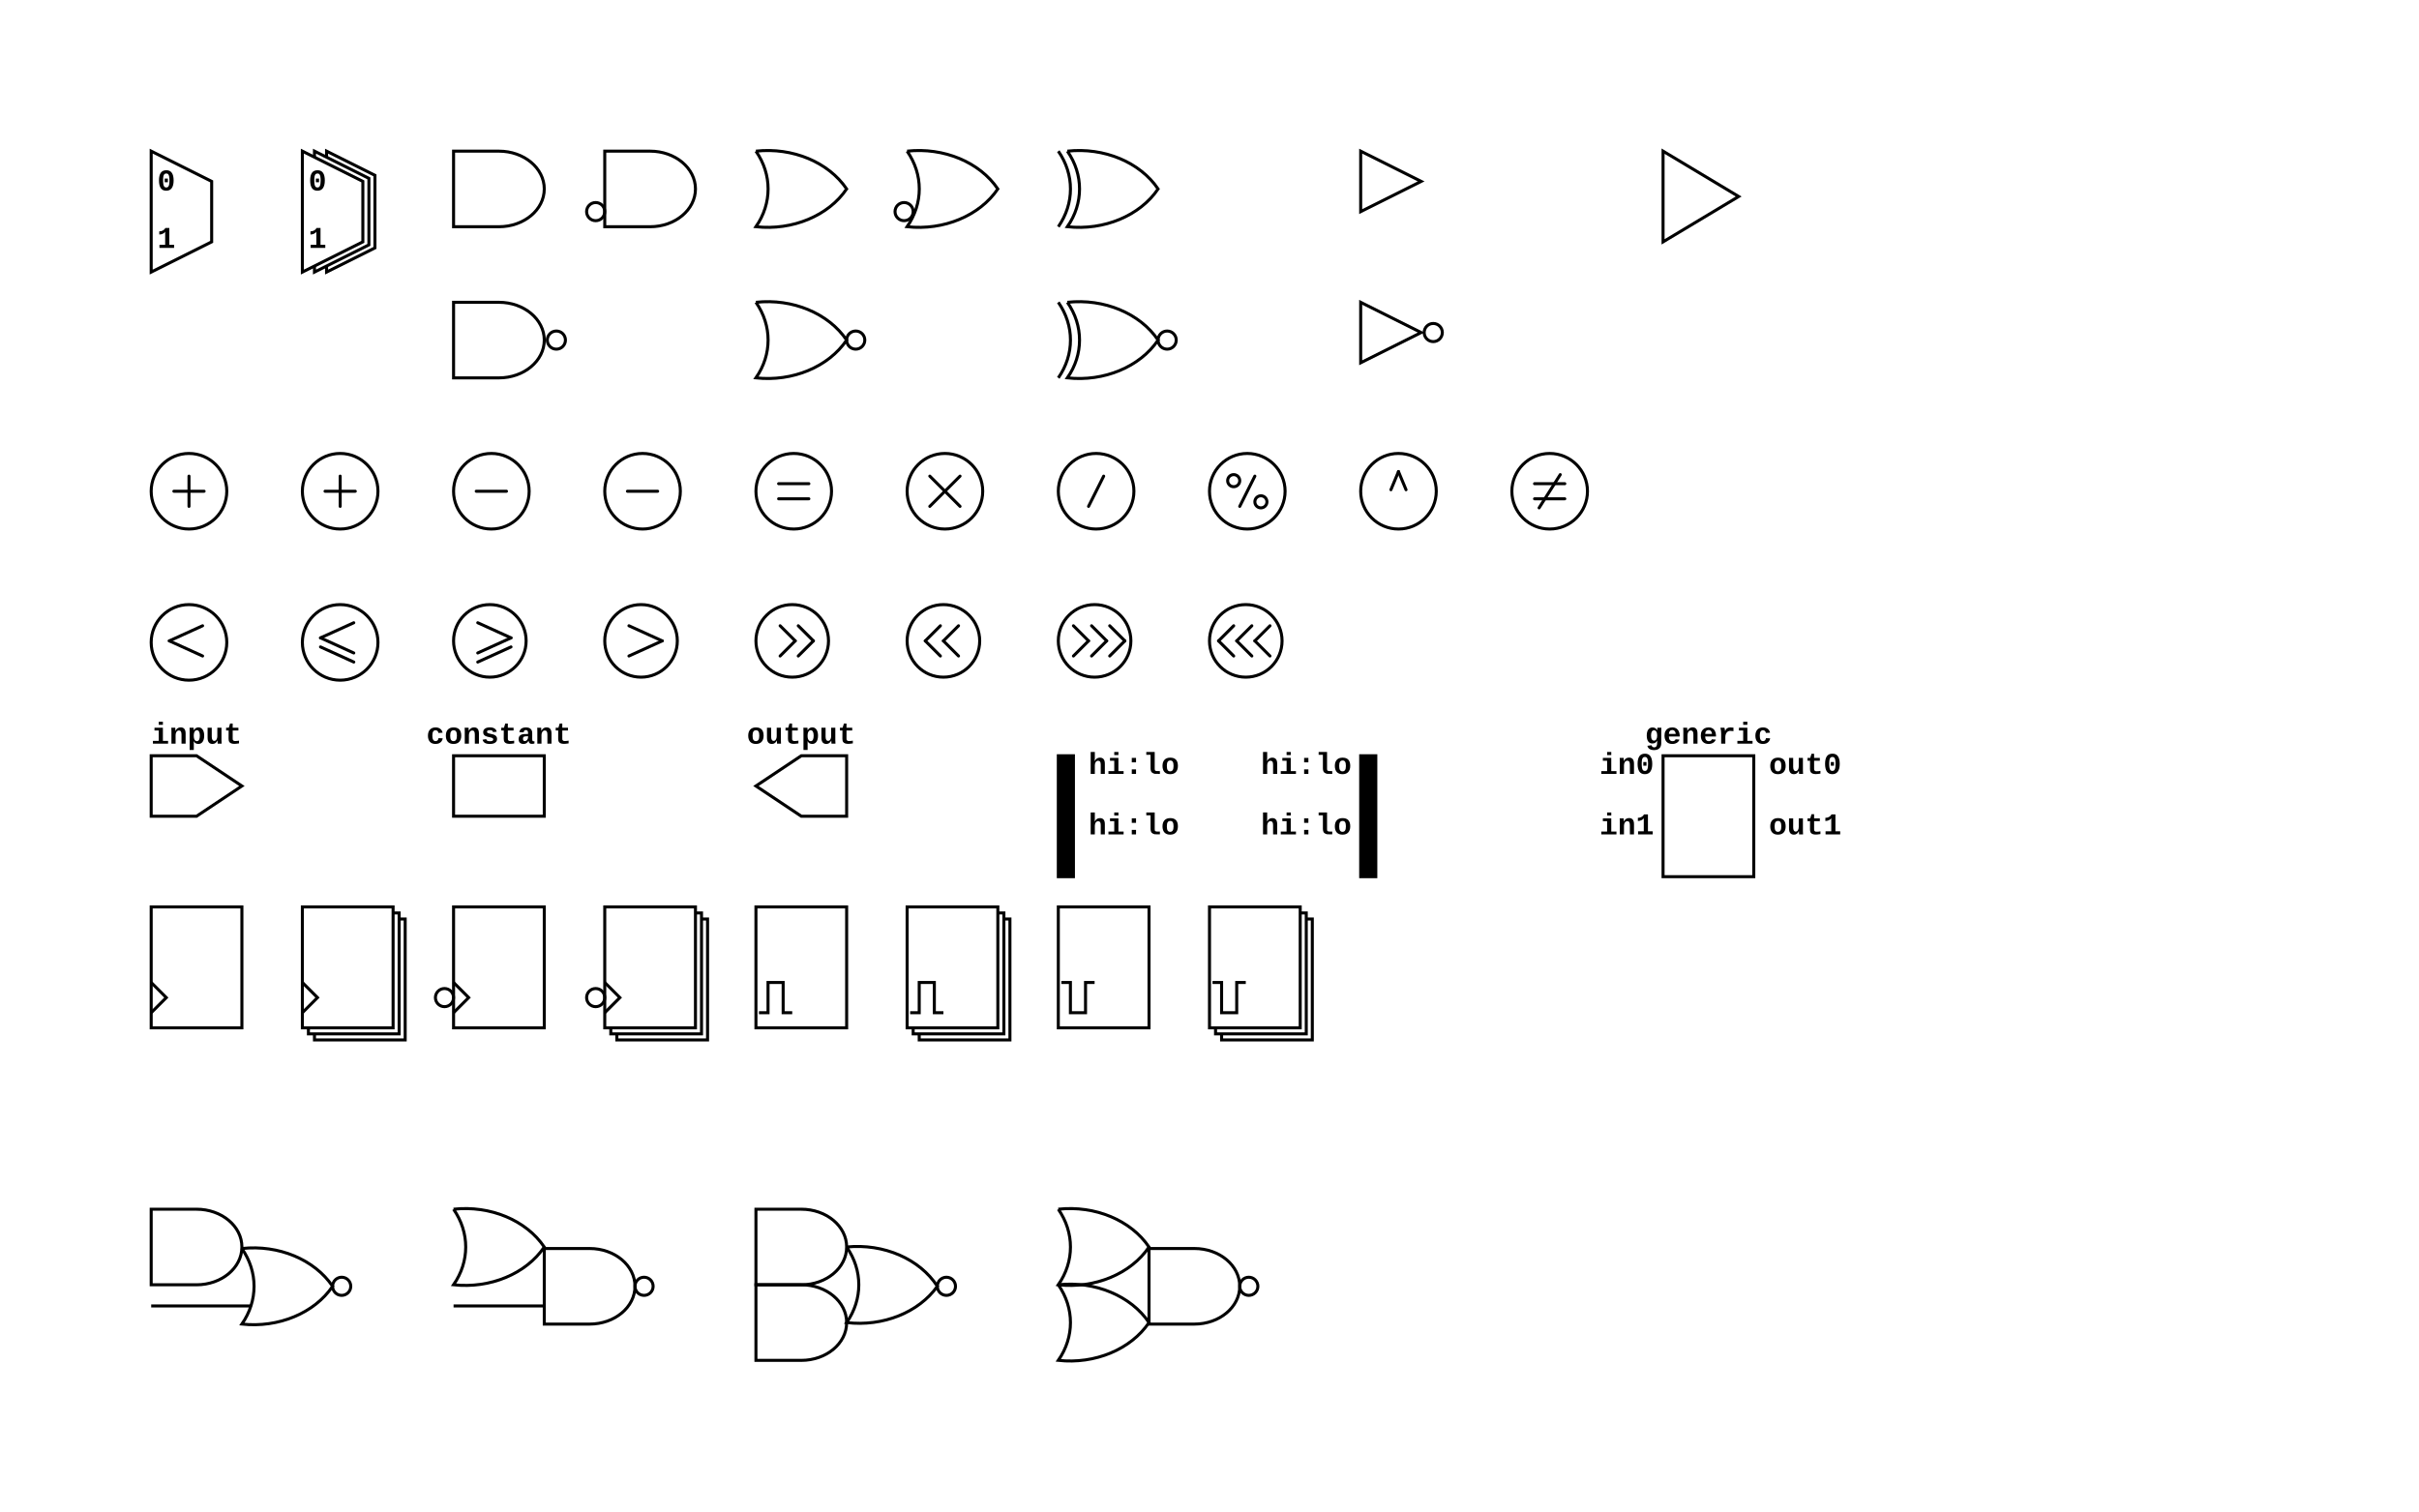
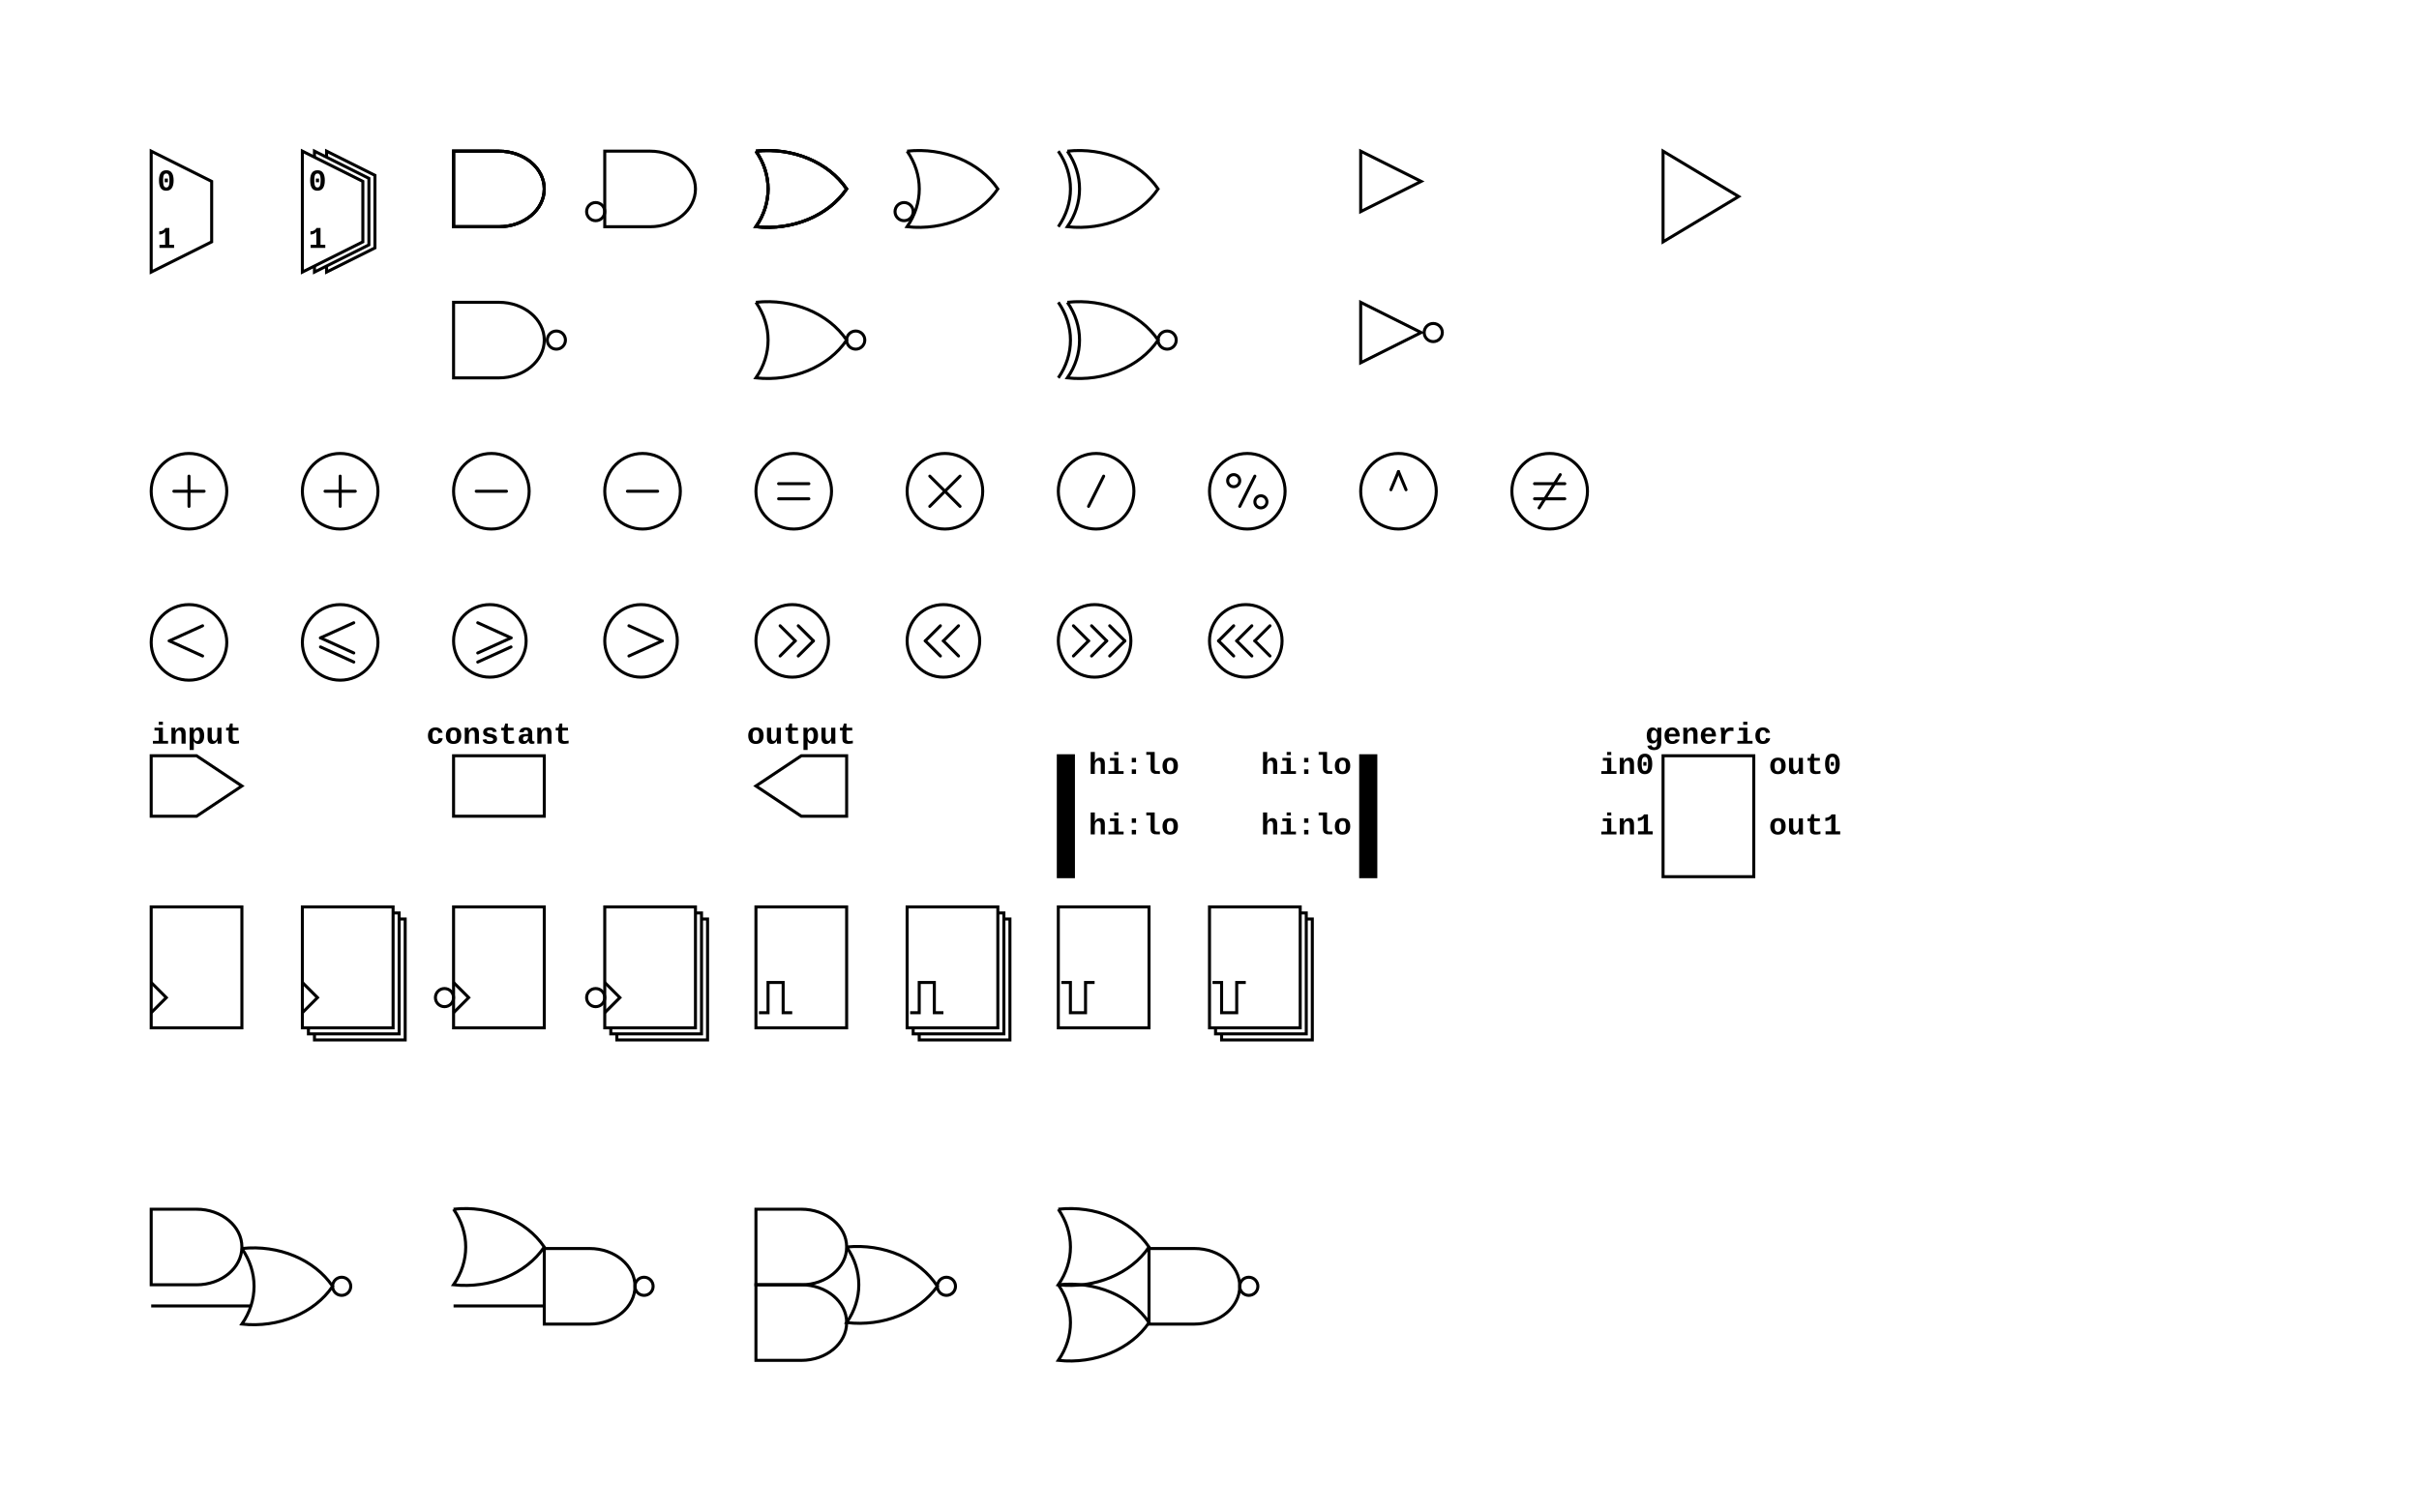
<svg xmlns="http://www.w3.org/2000/svg" xmlns:ns1="https://github.com/nturley/netlistsvg" width="800" height="500">
  <ns1:properties>
    <ns1:layoutEngine org.eclipse.elk.layered.spacing.nodeNodeBetweenLayers="10" org.eclipse.elk.spacing.nodeNode="10" org.eclipse.elk.alg.libavoid.crossingPenalty="100" />
    <ns1:low_priority_alias val="$dff" />
  </ns1:properties>
  <style>
svg {
  stroke:#000;
  fill:none;
}
text {
  fill:#000;
  stroke:none;
  font-size:10px;
  font-weight: bold;
  font-family: "Courier New", monospace;
}
line {
    stroke-linecap: round;
}
.nodelabel {
  text-anchor: middle;
}
.inputPortLabel {
  text-anchor: end;
}
.splitjoinBody {
  fill:#000;
}
</style>
  <g ns1:type="mux" transform="translate(50, 50)" ns1:width="20" ns1:height="40">
    <ns1:alias val="$pmux" />
    <ns1:alias val="$mux" />
    <ns1:alias val="$_MUX_" />
    <path d="M0,0 L20,10 L20,30 L0,40 Z" class="$cell_id" />
    <text x="5" y="32" class="nodelabel $cell_id" ns1:attribute="">1</text>
    <text x="5" y="13" class="nodelabel $cell_id" ns1:attribute="">0</text>
    <g ns1:x="0" ns1:y="10" ns1:pid="A" />
    <g ns1:x="0" ns1:y="30" ns1:pid="B" />
    <g ns1:x="10" ns1:y="35" ns1:pid="S" />
    <g ns1:x="20" ns1:y="20" ns1:pid="Y" />
  </g>
  <g ns1:type="mux-bus" transform="translate(100, 50)" ns1:width="24" ns1:height="40">
    <ns1:alias val="$pmux-bus" />
    <ns1:alias val="$mux-bus" />
    <ns1:alias val="$_MUX_-bus" />
    <path d="M0,0 L20,10 L20,30 L0,40 Z" class="$cell_id" />
    <path d="M4,2 L4,0 L22,9 L22,31 L4,40 L4,38" class="$cell_id" />
    <path d="M8,2 L8,0 L24,8 L24,32 L8,40 L8,38" class="$cell_id" />
    <text x="5" y="32" class="nodelabel $cell_id" ns1:attribute="">1</text>
    <text x="5" y="13" class="nodelabel $cell_id" ns1:attribute="">0</text>
    <g ns1:x="-1" ns1:y="10" ns1:pid="A" />
    <g ns1:x="-1" ns1:y="30" ns1:pid="B" />
    <g ns1:x="12" ns1:y="38" ns1:pid="S" />
    <g ns1:x="24.5" ns1:y="20" ns1:pid="Y" />
  </g>
  <g ns1:type="and" transform="translate(150,50)" ns1:width="30" ns1:height="25">
    <ns1:alias val="$and" />
    <ns1:alias val="$logic_and" />
    <ns1:alias val="$_AND_" />
    <ns1:alias val="$reduce_and" />
+     <ns1:alias val="AND" />
    <path d="M0,0 L0,25 L15,25 A15 12.5 0 0 0 15,0 Z" class="$cell_id" />
    <g ns1:x="0" ns1:y="5" ns1:pid="A" />
    <g ns1:x="0" ns1:y="20" ns1:pid="B" />
+     <g ns1:x="30" ns1:y="12.5" ns1:pid="Y" />
+   </g>
+   <g ns1:type="and3" transform="translate(150,50)" ns1:width="30" ns1:height="25">
+     <ns1:alias val="AND3" />
+     <path d="M0,0 L0,25 L15,25 A15 12.5 0 0 0 15,0 Z" class="$cell_id" />
+     <g ns1:x="0" ns1:y="5" ns1:pid="A" />
+     <g ns1:x="0" ns1:y="12.5" ns1:pid="B" />
+     <g ns1:x="0" ns1:y="20" ns1:pid="C" />
+     <g ns1:x="30" ns1:y="12.5" ns1:pid="Y" />
+   </g>
+   <g ns1:type="and4" transform="translate(150,50)" ns1:width="30" ns1:height="25">
+     <ns1:alias val="AND4" />
+     <path d="M0,0 L0,25 L15,25 A15 12.5 0 0 0 15,0 Z" class="$cell_id" />
+     <g ns1:x="0" ns1:y="5" ns1:pid="A" />
+     <g ns1:x="0" ns1:y="10" ns1:pid="B" />
+     <g ns1:x="0" ns1:y="15" ns1:pid="C" />
+     <g ns1:x="0" ns1:y="20" ns1:pid="D" />
    <g ns1:x="30" ns1:y="12.5" ns1:pid="Y" />
  </g>
  <g ns1:type="nand" transform="translate(150,100)" ns1:width="30" ns1:height="25">
    <ns1:alias val="$nand" />
    <ns1:alias val="$logic_nand" />
    <ns1:alias val="$_NAND_" />
+     <ns1:alias val="NAND" />
    <path d="M0,0 L0,25 L15,25 A15 12.5 0 0 0 15,0 Z" class="$cell_id" />
    <circle cx="34" cy="12.5" r="3" class="$cell_id" />
    <g ns1:x="0" ns1:y="5" ns1:pid="A" />
    <g ns1:x="0" ns1:y="20" ns1:pid="B" />
    <g ns1:x="36" ns1:y="12.5" ns1:pid="Y" />
  </g>
  <g ns1:type="andnot" transform="translate(200,50)" ns1:width="30" ns1:height="25">
    <ns1:alias val="$_ANDNOT_" />
    <path d="M0,0 L0,25 L15,25 A15 12.5 0 0 0 15,0 Z" class="$cell_id" />
    <circle cx="-3" cy="20" r="3" />
    <g ns1:x="0" ns1:y="5" ns1:pid="A" />
    <g ns1:x="-6" ns1:y="20" ns1:pid="B" />
    <g ns1:x="30" ns1:y="12.5" ns1:pid="Y" />
  </g>
  <g ns1:type="or" transform="translate(250,50)" ns1:width="30" ns1:height="25">
    <ns1:alias val="$or" />
    <ns1:alias val="$logic_or" />
    <ns1:alias val="$_OR_" />
    <ns1:alias val="$reduce_or" />
    <ns1:alias val="$reduce_bool" />
-     <path d="M0,0 A30 25 0 0 1 0,25 A30 25 0 0 0 30,12.5 A30 25 0 0 0 0,0" class="$cell_id" />
-     <g ns1:x="2" ns1:y="5" ns1:pid="A" />
-     <g ns1:x="2" ns1:y="20" ns1:pid="B" />
+     <ns1:alias val="OR" />
+     <path d="M0,0 A30 25 0 0 1 0,25 A30 25 0 0 0 30,12.5 A30 25 0 0 0 0,0" class="$cell_id" />
+     <g ns1:x="2" ns1:y="5" ns1:pid="A" />
+     <g ns1:x="2" ns1:y="20" ns1:pid="B" />
+     <g ns1:x="30" ns1:y="12.5" ns1:pid="Y" />
+   </g>
+   <g ns1:type="or3" transform="translate(250,50)" ns1:width="30" ns1:height="25">
+     <ns1:alias val="OR3" />
+     <path d="M0,0 A30 25 0 0 1 0,25 A30 25 0 0 0 30,12.5 A30 25 0 0 0 0,0" class="$cell_id" />
+     <g ns1:x="2" ns1:y="5" ns1:pid="A" />
+     <g ns1:x="2" ns1:y="12.5" ns1:pid="B" />
+     <g ns1:x="2" ns1:y="20" ns1:pid="C" />
+     <g ns1:x="30" ns1:y="12.5" ns1:pid="Y" />
+   </g>
+   <g ns1:type="or4" transform="translate(250,50)" ns1:width="30" ns1:height="25">
+     <ns1:alias val="OR4" />
+     <path d="M0,0 A30 25 0 0 1 0,25 A30 25 0 0 0 30,12.5 A30 25 0 0 0 0,0" class="$cell_id" />
+     <g ns1:x="2" ns1:y="5" ns1:pid="A" />
+     <g ns1:x="2" ns1:y="10" ns1:pid="B" />
+     <g ns1:x="2" ns1:y="15" ns1:pid="C" />
+     <g ns1:x="2" ns1:y="20" ns1:pid="D" />
    <g ns1:x="30" ns1:y="12.5" ns1:pid="Y" />
  </g>
  <g ns1:type="reduce_nor" transform="translate(250, 100)" ns1:width="33" ns1:height="25">
    <ns1:alias val="$nor" />
    <ns1:alias val="$reduce_nor" />
    <ns1:alias val="$_NOR_" />
    <ns1:alias val="$_ORNOT_" />
+     <ns1:alias val="NOR" />
    <path d="M0,0 A30 25 0 0 1 0,25 A30 25 0 0 0 30,12.5 A30 25 0 0 0 0,0" class="$cell_id" />
    <circle cx="33" cy="12.5" r="3" class="$cell_id" />
    <g ns1:x="2" ns1:y="5" ns1:pid="A" />
    <g ns1:x="2" ns1:y="20" ns1:pid="B" />
    <g ns1:x="36" ns1:y="12.5" ns1:pid="Y" />
  </g>
  <g ns1:type="ornot" transform="translate(300,50)" ns1:width="30" ns1:height="25">
    <ns1:alias val="$_ORNOT_" />
    <path d="M0,0 A30 25 0 0 1 0,25 A30 25 0 0 0 30,12.5 A30 25 0 0 0 0,0" class="$cell_id" />
    <circle cx="-1" cy="20" r="3" />
    <g ns1:x="2" ns1:y="5" ns1:pid="A" />
    <g ns1:x="-4" ns1:y="20" ns1:pid="B" />
    <g ns1:x="30" ns1:y="12.5" ns1:pid="Y" />
  </g>
  <g ns1:type="reduce_xor" transform="translate(350, 50)" ns1:width="33" ns1:height="25">
    <ns1:alias val="$xor" />
    <ns1:alias val="$reduce_xor" />
    <ns1:alias val="$_XOR_" />
+     <ns1:alias val="XOR" />
    <path d="M3,0 A30 25 0 0 1 3,25 A30 25 0 0 0 33,12.5 A30 25 0 0 0 3,0" class="$cell_id" />
    <path d="M0,0 A30 25 0 0 1 0,25" class="$cell_id" />
    <g ns1:x="2" ns1:y="5" ns1:pid="A" />
    <g ns1:x="2" ns1:y="20" ns1:pid="B" />
    <g ns1:x="33" ns1:y="12.5" ns1:pid="Y" />
  </g>
  <g ns1:type="reduce_nxor" transform="translate(350, 100)" ns1:width="33" ns1:height="25">
    <ns1:alias val="$xnor" />
    <ns1:alias val="$reduce_xnor" />
    <ns1:alias val="$_XNOR_" />
+     <ns1:alias val="XNOR" />
    <path d="M3,0 A30 25 0 0 1 3,25 A30 25 0 0 0 33,12.5 A30 25 0 0 0 3,0" class="$cell_id" />
    <path d="M0,0 A30 25 0 0 1 0,25" class="$cell_id" />
    <circle cx="36" cy="12.5" r="3" class="$cell_id" />
    <g ns1:x="2" ns1:y="5" ns1:pid="A" />
    <g ns1:x="2" ns1:y="20" ns1:pid="B" />
    <g ns1:x="38" ns1:y="12.5" ns1:pid="Y" />
  </g>
  <g ns1:type="tribuf" transform="translate(550, 50)" ns1:width="15" ns1:height="30">
    <ns1:alias val="$tribuf" />
    <ns1:alias val="$_TRIBUF_" />
    <ns1:alias val="tribuf-bus" />
    <ns1:alias val="$tribuf-bus" />
    <ns1:alias val="$_TRIBUF_-bus" />
    <path d="M0,0 L25,15 L0,30 Z" class="$cell_id" />
    <g ns1:x="0" ns1:y="15" ns1:pid="A" />
    <g ns1:x="11" ns1:y="6" ns1:pid="EN" />
    <g ns1:x="25" ns1:y="15" ns1:pid="Y" />
  </g>
  <g ns1:type="not" transform="translate(450,100)" ns1:width="30" ns1:height="20">
    <ns1:alias val="$_NOT_" />
    <ns1:alias val="$not" />
    <ns1:alias val="$logic_not" />
+     <ns1:alias val="NOT" />
    <path d="M0,0 L0,20 L20,10 Z" class="$cell_id" />
    <circle cx="24" cy="10" r="3" class="$cell_id" />
    <g ns1:x="-1" ns1:y="10" ns1:pid="A" />
    <g ns1:x="27" ns1:y="10" ns1:pid="Y" />
  </g>
  <g ns1:type="buf" transform="translate(450,50)" ns1:width="30" ns1:height="20">
    <ns1:alias val="$_BUF_" />
+     <ns1:alias val="BUF" />
    <path d="M0,0 L0,20 L20,10 Z" class="$cell_id" />
    <g ns1:x="0" ns1:y="10" ns1:pid="A" />
    <g ns1:x="20" ns1:y="10" ns1:pid="Y" />
  </g>
  <g ns1:type="add" transform="translate(50, 150)" ns1:width="25" ns1:height="25">
    <ns1:alias val="$add" />
    <circle r="12.5" cx="12.5" cy="12.5" class="$cell_id" />
    <line x1="7.5" x2="17.5" y1="12.5" y2="12.5" class="$cell_id" />
    <line x1="12.5" x2="12.5" y1="7.5" y2="17.5" class="$cell_id" />
    <g ns1:x="2" ns1:y="5" ns1:pid="A" />
    <g ns1:x="2" ns1:y="20" ns1:pid="B" />
    <g ns1:x="26" ns1:y="12.5" ns1:pid="Y" />
  </g>
  <g ns1:type="pos" transform="translate(100, 150)" ns1:width="25" ns1:height="25">
    <ns1:alias val="$pos" />
    <circle r="12.5" cx="12.5" cy="12.5" class="$cell_id" />
    <line x1="7.5" x2="17.5" y1="12.5" y2="12.5" class="$cell_id" />
    <line x1="12.5" x2="12.5" y1="7.5" y2="17.5" class="$cell_id" />
    <g ns1:x="-1" ns1:y="12.5" ns1:pid="A" />
    <g ns1:x="26" ns1:y="12.5" ns1:pid="Y" />
  </g>
  <g ns1:type="sub" transform="translate(150,150)" ns1:width="25" ns1:height="25">
    <ns1:alias val="$sub" />
    <circle r="12.5" cx="12.5" cy="12.5" class="$cell_id" />
    <line x1="7.5" x2="17.5" y1="12.5" y2="12.5" class="$cell_id" />
    <g ns1:x="2" ns1:y="5" ns1:pid="A" />
    <g ns1:x="2" ns1:y="20" ns1:pid="B" />
    <g ns1:x="25" ns1:y="12.5" ns1:pid="Y" />
  </g>
  <g ns1:type="neg" transform="translate(200,150)" ns1:width="25" ns1:height="25">
    <ns1:alias val="$neg" />
    <circle r="12.5" cx="12.5" cy="12.5" class="$cell_id" />
    <line x1="7.5" x2="17.5" y1="12.5" y2="12.5" class="$cell_id" />
    <g ns1:x="0" ns1:y="12.5" ns1:pid="A" />
    <g ns1:x="25" ns1:y="12.5" ns1:pid="Y" />
  </g>
  <g ns1:type="eq" transform="translate(250,150)" ns1:width="25" ns1:height="25">
    <ns1:alias val="$eq" />
    <ns1:alias val="$eqx" />
    <circle r="12.5" cx="12.5" cy="12.5" class="$cell_id" />
    <line x1="7.5" x2="17.5" y1="10" y2="10" class="$cell_id" />
    <line x1="7.5" x2="17.5" y1="15" y2="15" class="$cell_id" />
    <g ns1:x="2" ns1:y="5" ns1:pid="A" />
    <g ns1:x="2" ns1:y="20" ns1:pid="B" />
    <g ns1:x="25" ns1:y="12.5" ns1:pid="Y" />
  </g>
  <g ns1:type="mul" transform="translate(300, 150)" ns1:width="25" ns1:height="25">
    <ns1:alias val="$mul" />
    <circle r="12.5" cx="12.5" cy="12.5" class="$cell_id" />
    <line x1="7.5" x2="17.5" y1="7.5" y2="17.5" class="$cell_id" />
    <line x1="17.5" x2="7.5" y1="7.5" y2="17.5" class="$cell_id" />
    <g ns1:x="2" ns1:y="5" ns1:pid="A" />
    <g ns1:x="2" ns1:y="20" ns1:pid="B" />
    <g ns1:x="26" ns1:y="12.5" ns1:pid="Y" />
  </g>
  <g ns1:type="div" transform="translate(350, 150)" ns1:width="25" ns1:height="25">
    <ns1:alias val="$div" />
    <circle r="12.5" cx="12.5" cy="12.5" class="$cell_id" />
    <line x1="15" x2="10" y1="7.5" y2="17.5" class="$cell_id" />
    <g ns1:x="2" ns1:y="5" ns1:pid="A" />
    <g ns1:x="2" ns1:y="20" ns1:pid="B" />
    <g ns1:x="26" ns1:y="12.5" ns1:pid="Y" />
  </g>
  <g ns1:type="mod" transform="translate(400, 150)" ns1:width="25" ns1:height="25">
    <ns1:alias val="$mod" />
    <circle r="12.5" cx="12.5" cy="12.5" class="$cell_id" />
    <line x1="15" x2="10" y1="7.5" y2="17.5" class="$cell_id" />
    <circle r="2" cx="8" cy="9" class="$cell_id" />
    <circle r="2" cx="17" cy="16" class="$cell_id" />
    <g ns1:x="2" ns1:y="5" ns1:pid="A" />
    <g ns1:x="2" ns1:y="20" ns1:pid="B" />
    <g ns1:x="26" ns1:y="12.5" ns1:pid="Y" />
  </g>
  <g ns1:type="pow" transform="translate(450, 150)" ns1:width="25" ns1:height="25">
    <ns1:alias val="$pow" />
    <circle r="12.5" cx="12.5" cy="12.5" class="$cell_id" />
    <line x1="10" x2="12.5" y1="12" y2="6" class="$cell_id" />
    <line x1="15" x2="12.5" y1="12" y2="6" class="$cell_id" />
    <g ns1:x="2" ns1:y="5" ns1:pid="A" />
    <g ns1:x="2" ns1:y="20" ns1:pid="B" />
    <g ns1:x="26" ns1:y="12.5" ns1:pid="Y" />
  </g>
  <g ns1:type="ne" transform="translate(500,150)" ns1:width="25" ns1:height="25">
    <ns1:alias val="$ne" />
    <ns1:alias val="$nex" />
    <circle r="12.5" cx="12.5" cy="12.5" class="$cell_id" />
    <line x1="7.5" x2="17.5" y1="10" y2="10" class="$cell_id" />
    <line x1="7.5" x2="17.5" y1="15" y2="15" class="$cell_id" />
    <line x1="9" x2="16" y1="18" y2="7" class="$cell_id" />
    <g ns1:x="2" ns1:y="5" ns1:pid="A" />
    <g ns1:x="2" ns1:y="20" ns1:pid="B" />
    <g ns1:x="25" ns1:y="12.5" ns1:pid="Y" />
  </g>
  <g ns1:type="lt" transform="translate(50,200)" ns1:width="25" ns1:height="25">
    <ns1:alias val="$lt" />
    <circle r="12.5" cx="12.5" cy="12.5" class="$cell_id" />
    <line x1="6" x2="17" y1="12" y2="7" class="$cell_id" />
    <line x1="6" x2="17" y1="12" y2="17" class="$cell_id" />
    <g ns1:x="2" ns1:y="5" ns1:pid="A" />
    <g ns1:x="2" ns1:y="20" ns1:pid="B" />
    <g ns1:x="25" ns1:y="12.5" ns1:pid="Y" />
  </g>
  <g ns1:type="le" transform="translate(100,200)" ns1:width="25" ns1:height="25">
    <ns1:alias val="$le" />
    <circle r="12.5" cx="12.5" cy="12.5" class="$cell_id" />
    <line x1="6" x2="17" y1="11" y2="6" class="$cell_id" />
    <line x1="6" x2="17" y1="11" y2="16" class="$cell_id" />
    <line x1="6" x2="17" y1="14" y2="19" class="$cell_id" />
    <g ns1:x="2" ns1:y="5" ns1:pid="A" />
    <g ns1:x="2" ns1:y="20" ns1:pid="B" />
    <g ns1:x="25" ns1:y="12.5" ns1:pid="Y" />
  </g>
  <g ns1:type="ge" transform="translate(150,200)" ns1:width="25" ns1:height="25">
    <ns1:alias val="$ge" />
    <circle r="12" cx="12" cy="12" class="$cell_id" />
    <line x1="8" x2="19" y1="6" y2="11" class="$cell_id" />
    <line x1="8" x2="19" y1="16" y2="11" class="$cell_id" />
    <line x1="8" x2="19" y1="19" y2="14" class="$cell_id" />
    <g ns1:x="2" ns1:y="5" ns1:pid="A" />
    <g ns1:x="2" ns1:y="20" ns1:pid="B" />
    <g ns1:x="25" ns1:y="12.5" ns1:pid="Y" />
  </g>
  <g ns1:type="gt" transform="translate(200,200)" ns1:width="25" ns1:height="25">
    <ns1:alias val="$gt" />
    <circle r="12" cx="12" cy="12" class="$cell_id" />
    <line x1="8" x2="19" y1="7" y2="12" class="$cell_id" />
    <line x1="8" x2="19" y1="17" y2="12" class="$cell_id" />
    <g ns1:x="2" ns1:y="5" ns1:pid="A" />
    <g ns1:x="2" ns1:y="20" ns1:pid="B" />
    <g ns1:x="25" ns1:y="12.5" ns1:pid="Y" />
  </g>
  <g ns1:type="shr" transform="translate(250,200)" ns1:width="25" ns1:height="25">
    <ns1:alias val="$shr" />
    <circle r="12" cx="12" cy="12" class="$cell_id" />
    <line x1="8" x2="13" y1="7" y2="12" class="$cell_id" />
    <line x1="8" x2="13" y1="17" y2="12" class="$cell_id" />
    <line x1="14" x2="19" y1="7" y2="12" class="$cell_id" />
    <line x1="14" x2="19" y1="17" y2="12" class="$cell_id" />
    <g ns1:x="2" ns1:y="5" ns1:pid="A" />
    <g ns1:x="2" ns1:y="20" ns1:pid="B" />
    <g ns1:x="25" ns1:y="12.5" ns1:pid="Y" />
  </g>
  <g ns1:type="shl" transform="translate(300,200)" ns1:width="25" ns1:height="25">
    <ns1:alias val="$shl" />
    <circle r="12" cx="12" cy="12" class="$cell_id" />
    <line x1="6" x2="11" y1="12" y2="7" class="$cell_id" />
    <line x1="6" x2="11" y1="12" y2="17" class="$cell_id" />
    <line x1="12" x2="17" y1="12" y2="7" class="$cell_id" />
    <line x1="12" x2="17" y1="12" y2="17" class="$cell_id" />
    <g ns1:x="2" ns1:y="5" ns1:pid="A" />
    <g ns1:x="2" ns1:y="20" ns1:pid="B" />
    <g ns1:x="25" ns1:y="12.5" ns1:pid="Y" />
  </g>
  <g ns1:type="sshr" transform="translate(350,200)" ns1:width="25" ns1:height="25">
    <ns1:alias val="$sshr" />
    <circle r="12" cx="12" cy="12" class="$cell_id" />
    <line x1="5" x2="10" y1="7" y2="12" class="$cell_id" />
    <line x1="5" x2="10" y1="17" y2="12" class="$cell_id" />
    <line x1="11" x2="16" y1="7" y2="12" class="$cell_id" />
    <line x1="11" x2="16" y1="17" y2="12" class="$cell_id" />
    <line x1="17" x2="22" y1="7" y2="12" class="$cell_id" />
    <line x1="17" x2="22" y1="17" y2="12" class="$cell_id" />
    <g ns1:x="2" ns1:y="5" ns1:pid="A" />
    <g ns1:x="2" ns1:y="20" ns1:pid="B" />
    <g ns1:x="25" ns1:y="12.5" ns1:pid="Y" />
  </g>
  <g ns1:type="sshl" transform="translate(400,200)" ns1:width="25" ns1:height="25">
    <ns1:alias val="$sshl" />
    <circle r="12" cx="12" cy="12" class="$cell_id" />
    <line x1="3" x2="8" y1="12" y2="7" class="$cell_id" />
    <line x1="3" x2="8" y1="12" y2="17" class="$cell_id" />
    <line x1="9" x2="14" y1="12" y2="7" class="$cell_id" />
    <line x1="9" x2="14" y1="12" y2="17" class="$cell_id" />
    <line x1="15" x2="20" y1="12" y2="7" class="$cell_id" />
    <line x1="15" x2="20" y1="12" y2="17" class="$cell_id" />
    <g ns1:x="2" ns1:y="5" ns1:pid="A" />
    <g ns1:x="2" ns1:y="20" ns1:pid="B" />
    <g ns1:x="25" ns1:y="12.5" ns1:pid="Y" />
  </g>
  <g ns1:type="inputExt" transform="translate(50,250)" ns1:width="30" ns1:height="20">
    <text x="15" y="-4" class="nodelabel $cell_id" ns1:attribute="ref">input</text>
    <ns1:alias val="$_inputExt_" />
    <path d="M0,0 L0,20 L15,20 L30,10 L15,0 Z" class="$cell_id" />
    <g ns1:x="30" ns1:y="10" ns1:pid="Y" />
  </g>
  <g ns1:type="constant" transform="translate(150,250)" ns1:width="30" ns1:height="20">
    <text x="15" y="-4" class="nodelabel $cell_id" ns1:attribute="ref">constant</text>
    <ns1:alias val="$_constant_" />
    <rect width="30" height="20" class="$cell_id" />
    <g ns1:x="31" ns1:y="10" ns1:pid="Y" />
  </g>
  <g ns1:type="outputExt" transform="translate(250,250)" ns1:width="30" ns1:height="20">
    <text x="15" y="-4" class="nodelabel $cell_id" ns1:attribute="ref">output</text>
    <ns1:alias val="$_outputExt_" />
    <path d="M30,0 L30,20 L15,20 L0,10 L15,0 Z" class="$cell_id" />
    <g ns1:x="0" ns1:y="10" ns1:pid="A" />
  </g>
  <g ns1:type="split" transform="translate(350,250)" ns1:width="5" ns1:height="40">
    <rect width="5" height="40" class="splitjoinBody" ns1:generic="body" />
    <ns1:alias val="$_split_" />
    <g ns1:x="0" ns1:y="20" ns1:pid="in" />
    <g transform="translate(5, 10)" ns1:x="4" ns1:y="10" ns1:pid="out0">
      <text x="5" y="-4">hi:lo</text>
    </g>
    <g transform="translate(5, 30)" ns1:x="4" ns1:y="30" ns1:pid="out1">
      <text x="5" y="-4">hi:lo</text>
    </g>
  </g>
  <g ns1:type="join" transform="translate(450,250)" ns1:width="4" ns1:height="40">
    <rect width="5" height="40" class="splitjoinBody" ns1:generic="body" />
    <ns1:alias val="$_join_" />
    <g ns1:x="5" ns1:y="20" ns1:pid="out" />
    <g transform="translate(0, 10)" ns1:x="0" ns1:y="10" ns1:pid="in0">
      <text x="-3" y="-4" class="inputPortLabel">hi:lo</text>
    </g>
    <g transform="translate(0, 30)" ns1:x="0" ns1:y="30" ns1:pid="in1">
      <text x="-3" y="-4" class="inputPortLabel">hi:lo</text>
    </g>
  </g>
  <g ns1:type="dff" transform="translate(50,300)" ns1:width="30" ns1:height="40">
    <ns1:alias val="$dff" />
    <ns1:alias val="$_DFF_" />
    <ns1:alias val="$_DFF_P_" />
    <ns1:alias val="$adff" />
    <ns1:alias val="$_DFF_" />
    <ns1:alias val="$_DFF_P_" />
    <ns1:alias val="$sdff" />
    <ns1:alias val="$_DFF_" />
    <ns1:alias val="$_DFF_P_" />
    <rect width="30" height="40" x="0" y="0" class="$cell_id" />
    <path d="M0,35 L5,30 L0,25" class="$cell_id" />
    <g ns1:x="31" ns1:y="10" ns1:pid="Q" />
    <g ns1:x="-1" ns1:y="30" ns1:pid="CLK" />
    <g ns1:x="-1" ns1:y="30" ns1:pid="C" />
    <g ns1:x="-1" ns1:y="10" ns1:pid="D" />
    <g ns1:x="15" ns1:y="40" ns1:pid="ARST" />
    <g ns1:x="15" ns1:y="40" ns1:pid="SRST" />
  </g>
  <g ns1:type="dff-bus" transform="translate(100,300)" ns1:width="34" ns1:height="44">
    <ns1:alias val="$dff-bus" />
    <ns1:alias val="$_DFF_-bus" />
    <ns1:alias val="$_DFF_P_-bus" />
    <ns1:alias val="adff-bus" />
    <ns1:alias val="$adff-bus" />
    <ns1:alias val="$_DFF_-bus" />
    <ns1:alias val="$_DFF_P_-bus" />
    <ns1:alias val="sdff-bus" />
    <ns1:alias val="$sdff-bus" />
    <ns1:alias val="$_DFF_-bus" />
    <ns1:alias val="$_DFF_P_-bus" />
    <rect width="30" height="40" x="0" y="0" class="$cell_id" />
    <path d="M0,35 L5,30 L0,25" class="$cell_id" />
    <path d="M30,2 L32,2 L32,42 L2,42 L2,40" class="$cell_id" />
    <path d="M32,4 L34,4 L34,44 L4,44 L4,42" class="$cell_id" />
    <g ns1:x="35" ns1:y="10" ns1:pid="Q" />
    <g ns1:x="-1" ns1:y="30" ns1:pid="CLK" />
    <g ns1:x="-1" ns1:y="30" ns1:pid="C" />
    <g ns1:x="-1" ns1:y="10" ns1:pid="D" />
    <g ns1:x="17" ns1:y="44" ns1:pid="ARST" />
    <g ns1:x="17" ns1:y="44" ns1:pid="SRST" />
  </g>
  <g ns1:type="dffn" transform="translate(150,300)" ns1:width="30" ns1:height="40">
    <ns1:alias val="$dffn" />
    <ns1:alias val="$_DFF_N_" />
    <rect width="30" height="40" x="0" y="0" class="$cell_id" />
    <path d="M0,35 L5,30 L0,25" class="$cell_id" />
    <circle cx="-3" cy="30" r="3" class="$cell_id" />
    <g ns1:x="30" ns1:y="10" ns1:pid="Q" />
    <g ns1:x="-6" ns1:y="30" ns1:pid="CLK" />
    <g ns1:x="-6" ns1:y="30" ns1:pid="C" />
    <g ns1:x="0" ns1:y="10" ns1:pid="D" />
  </g>
  <g ns1:type="dffn-bus" transform="translate(200,300)" ns1:width="30" ns1:height="40">
    <ns1:alias val="$dffn-bus" />
    <ns1:alias val="$_DFF_N_-bus" />
    <rect width="30" height="40" x="0" y="0" class="$cell_id" />
    <path d="M0,35 L5,30 L0,25" class="$cell_id" />
    <circle cx="-3" cy="30" r="3" class="$cell_id" />
    <path d="M30,2 L32,2 L32,42 L2,42 L2,40" class="$cell_id" />
    <path d="M32,4 L34,4 L34,44 L4,44 L4,42" class="$cell_id" />
    <g ns1:x="35" ns1:y="10" ns1:pid="Q" />
    <g ns1:x="-6" ns1:y="30" ns1:pid="CLK" />
    <g ns1:x="-6" ns1:y="30" ns1:pid="C" />
    <g ns1:x="0" ns1:y="10" ns1:pid="D" />
  </g>
  <g ns1:type="dlatch" transform="translate(250,300)" ns1:width="30" ns1:height="40">
    <ns1:alias val="$dlatch" />
    <ns1:alias val="$_DLATCH_" />
    <ns1:alias val="adlatch" />
    <ns1:alias val="$adlatch" />
    <rect width="30" height="40" x="0" y="0" class="$cell_id" />
    <path d="M 1,35 H 4 V 25 h 5 v 10 h 3" class="$cell_id" />
    <g ns1:x="30" ns1:y="10" ns1:pid="Q" />
    <g ns1:x="0" ns1:y="10" ns1:pid="D" />
    <g ns1:x="-1" ns1:y="30" ns1:pid="EN" />
    <g ns1:x="15" ns1:y="40" ns1:pid="ARST" />
  </g>
  <g ns1:type="dlatch-bus" transform="translate(300,300)" ns1:width="30" ns1:height="40">
    <ns1:alias val="$dlatch-bus" />
    <ns1:alias val="$_DLATCH_-bus" />
    <ns1:alias val="adlatch-bus" />
    <ns1:alias val="$adlatch-bus" />
    <rect width="30" height="40" x="0" y="0" class="$cell_id" />
    <path d="M 1,35 H 4 V 25 h 5 v 10 h 3" class="$cell_id" />
    <path d="M30,2 L32,2 L32,42 L2,42 L2,40" class="$cell_id" />
    <path d="M32,4 L34,4 L34,44 L4,44 L4,42" class="$cell_id" />
    <g ns1:x="35" ns1:y="10" ns1:pid="Q" />
    <g ns1:x="0" ns1:y="10" ns1:pid="D" />
    <g ns1:x="-1" ns1:y="30" ns1:pid="EN" />
    <g ns1:x="17" ns1:y="44" ns1:pid="ARST" />
  </g>
  <g ns1:type="dlatchn" transform="translate(350,300)" ns1:width="30" ns1:height="40">
    <ns1:alias val="$dlatchn" />
    <ns1:alias val="$_DLATCH_N_" />
    <rect width="30" height="40" x="0" y="0" class="$cell_id" />
    <path d="M 1,25 H 4 V 35 H 9 V 25 h 3" class="$cell_id" />
    <g ns1:x="30" ns1:y="10" ns1:pid="Q" />
    <g ns1:x="0" ns1:y="10" ns1:pid="D" />
    <g ns1:x="-1" ns1:y="30" ns1:pid="EN" />
  </g>
  <g ns1:type="dlatchn-bus" transform="translate(400,300)" ns1:width="30" ns1:height="40">
    <ns1:alias val="$dlatchn-bus" />
    <ns1:alias val="$_DLATCH_N_-bus" />
    <rect width="30" height="40" x="0" y="0" class="$cell_id" />
    <path d="M 1,25 H 4 V 35 H 9 V 25 h 3" class="$cell_id" />
    <path d="M30,2 L32,2 L32,42 L2,42 L2,40" class="$cell_id" />
    <path d="M32,4 L34,4 L34,44 L4,44 L4,42" class="$cell_id" />
    <g ns1:x="35" ns1:y="10" ns1:pid="Q" />
    <g ns1:x="0" ns1:y="10" ns1:pid="D" />
    <g ns1:x="-1" ns1:y="30" ns1:pid="EN" />
  </g>
  <g ns1:type="_AOI3_" transform="translate(50, 400)" ns1:width="66" ns1:height="40">
    <ns1:alias val="$_AOI3_" />
    <path d="M0,0 L0,25 L15,25 A15 12.5 0 0 0 15,0 Z" class="$cell_id" />
    <path d="M30,13 A30 25 0 0 1 30,38 A30 25 0 0 0 60,25.5 A30 25 0 0 0 30,13" class="$cell_id" />
    <circle cx="63" cy="25.5" r="3" class="$cell_id" />
    <path d="M0,32 L33,32" />
    <g ns1:x="0" ns1:y="5" ns1:pid="A" />
    <g ns1:x="0" ns1:y="20" ns1:pid="B" />
    <g ns1:x="0" ns1:y="32" ns1:pid="C" />
    <g ns1:x="66" ns1:y="25.5" ns1:pid="Y" />
  </g>
  <g ns1:type="_OAI3_" transform="translate(150, 400)" ns1:width="66" ns1:height="40">
    <ns1:alias val="$_OAI3_" />
    <path d="M30,13 L30,38 L45,38 A15 12.5 0 0 0 45,13 Z" class="$cell_id" />
    <path d="M0,0 A30 25 0 0 1 0,25 A30 25 0 0 0 30,12.5 A30 25 0 0 0 0,0" class="$cell_id" />
    <circle cx="63" cy="25.5" r="3" class="$cell_id" />
    <path d="M0,32 L30,32" />
    <g ns1:x="2" ns1:y="5" ns1:pid="A" />
    <g ns1:x="2" ns1:y="20" ns1:pid="B" />
    <g ns1:x="0" ns1:y="32" ns1:pid="C" />
    <g ns1:x="66" ns1:y="25.5" ns1:pid="Y" />
  </g>
  <g ns1:type="_AOI4_" transform="translate(250, 400)" ns1:width="66" ns1:height="40">
    <ns1:alias val="$_AOI4_" />
    <path d="M0,0 L0,25 L15,25 A15 12.5 0 0 0 15,0 Z" class="$cell_id" />
    <path d="M0,25 L0,50 L15,50 A15 12.5 0 0 0 15,25 Z" class="$cell_id" />
    <path d="M30,12.5 A30 25 0 0 1 30,37.5 A30 25 0 0 0 60,25.5 A30 25 0 0 0 30,12.5" class="$cell_id" />
    <circle cx="63" cy="25.5" r="3" class="$cell_id" />
    <g ns1:x="0" ns1:y="5" ns1:pid="A" />
    <g ns1:x="0" ns1:y="20" ns1:pid="B" />
    <g ns1:x="0" ns1:y="30" ns1:pid="C" />
    <g ns1:x="0" ns1:y="45" ns1:pid="D" />
    <g ns1:x="66" ns1:y="25.5" ns1:pid="Y" />
  </g>
  <g ns1:type="_OAI4_" transform="translate(350, 400)" ns1:width="66" ns1:height="40">
    <ns1:alias val="$_OAI4_" />
    <path d="M30,13 L30,38 L45,38 A15 12.5 0 0 0 45,13 Z" class="$cell_id" />
    <path d="M0,0 A30 25 0 0 1 0,25 A30 25 0 0 0 30,12.5 A30 25 0 0 0 0,0" class="$cell_id" />
    <path d="M0,25 A30 25 0 0 1 0,50 A30 25 0 0 0 30,37.5 A30 25 0 0 0 0,25" class="$cell_id" />
    <circle cx="63" cy="25.5" r="3" class="$cell_id" />
    <g ns1:x="2" ns1:y="5" ns1:pid="A" />
    <g ns1:x="2" ns1:y="20" ns1:pid="B" />
    <g ns1:x="2" ns1:y="30" ns1:pid="C" />
    <g ns1:x="2" ns1:y="45" ns1:pid="D" />
    <g ns1:x="66" ns1:y="25.5" ns1:pid="Y" />
  </g>
  <g ns1:type="generic" transform="translate(550,250)" ns1:width="30" ns1:height="40">
    <text x="15" y="-4" class="nodelabel $cell_id" ns1:attribute="ref">generic</text>
    <rect width="30" height="40" ns1:generic="body" class="$cell_id" />
    <g transform="translate(30, 10)" ns1:x="30" ns1:y="10" ns1:pid="out0">
      <text x="5" y="-4" style="fill:#000; stroke:none" class="$cell_id">out0</text>
    </g>
    <g transform="translate(30, 30)" ns1:x="30" ns1:y="30" ns1:pid="out1">
      <text x="5" y="-4" style="fill:#000;stroke:none" class="$cell_id">out1</text>
    </g>
    <g transform="translate(0, 10)" ns1:x="0" ns1:y="10" ns1:pid="in0">
      <text x="-3" y="-4" class="inputPortLabel $cell_id">in0</text>
    </g>
    <g transform="translate(0, 30)" ns1:x="0" ns1:y="30" ns1:pid="in1">
      <text x="-3" y="-4" class="inputPortLabel $cell_id">in1</text>
    </g>
  </g>
</svg>
